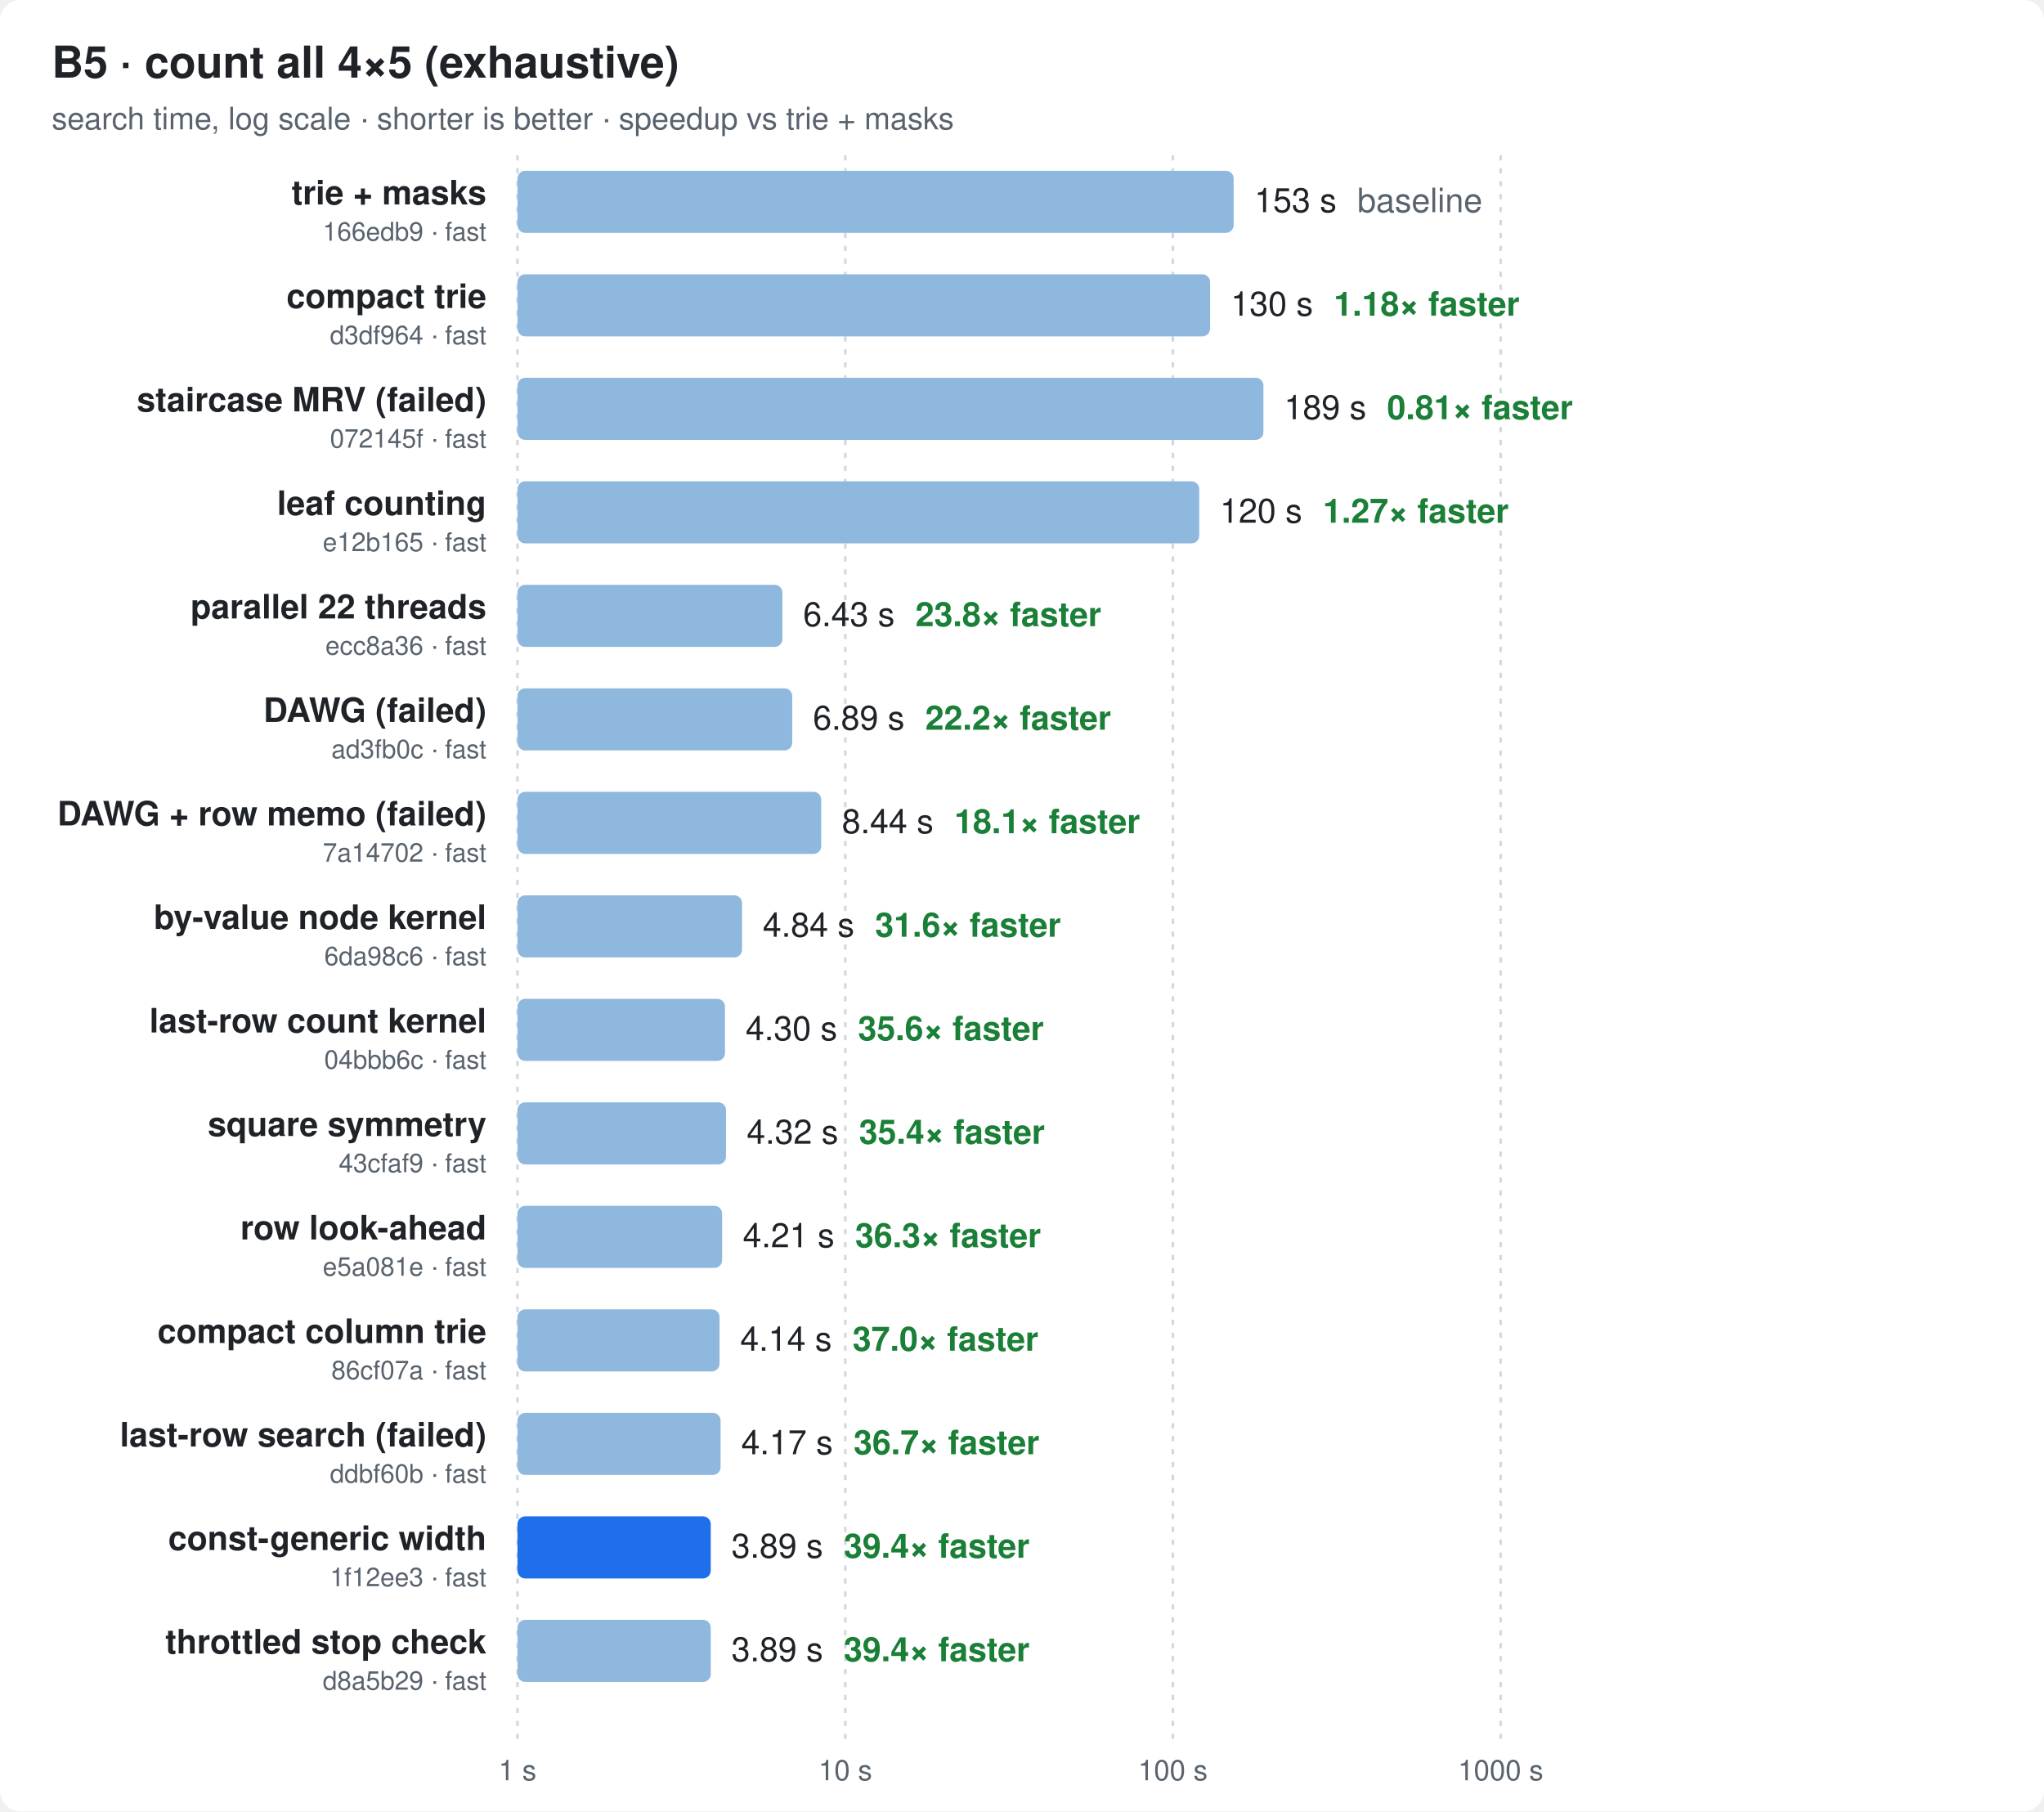
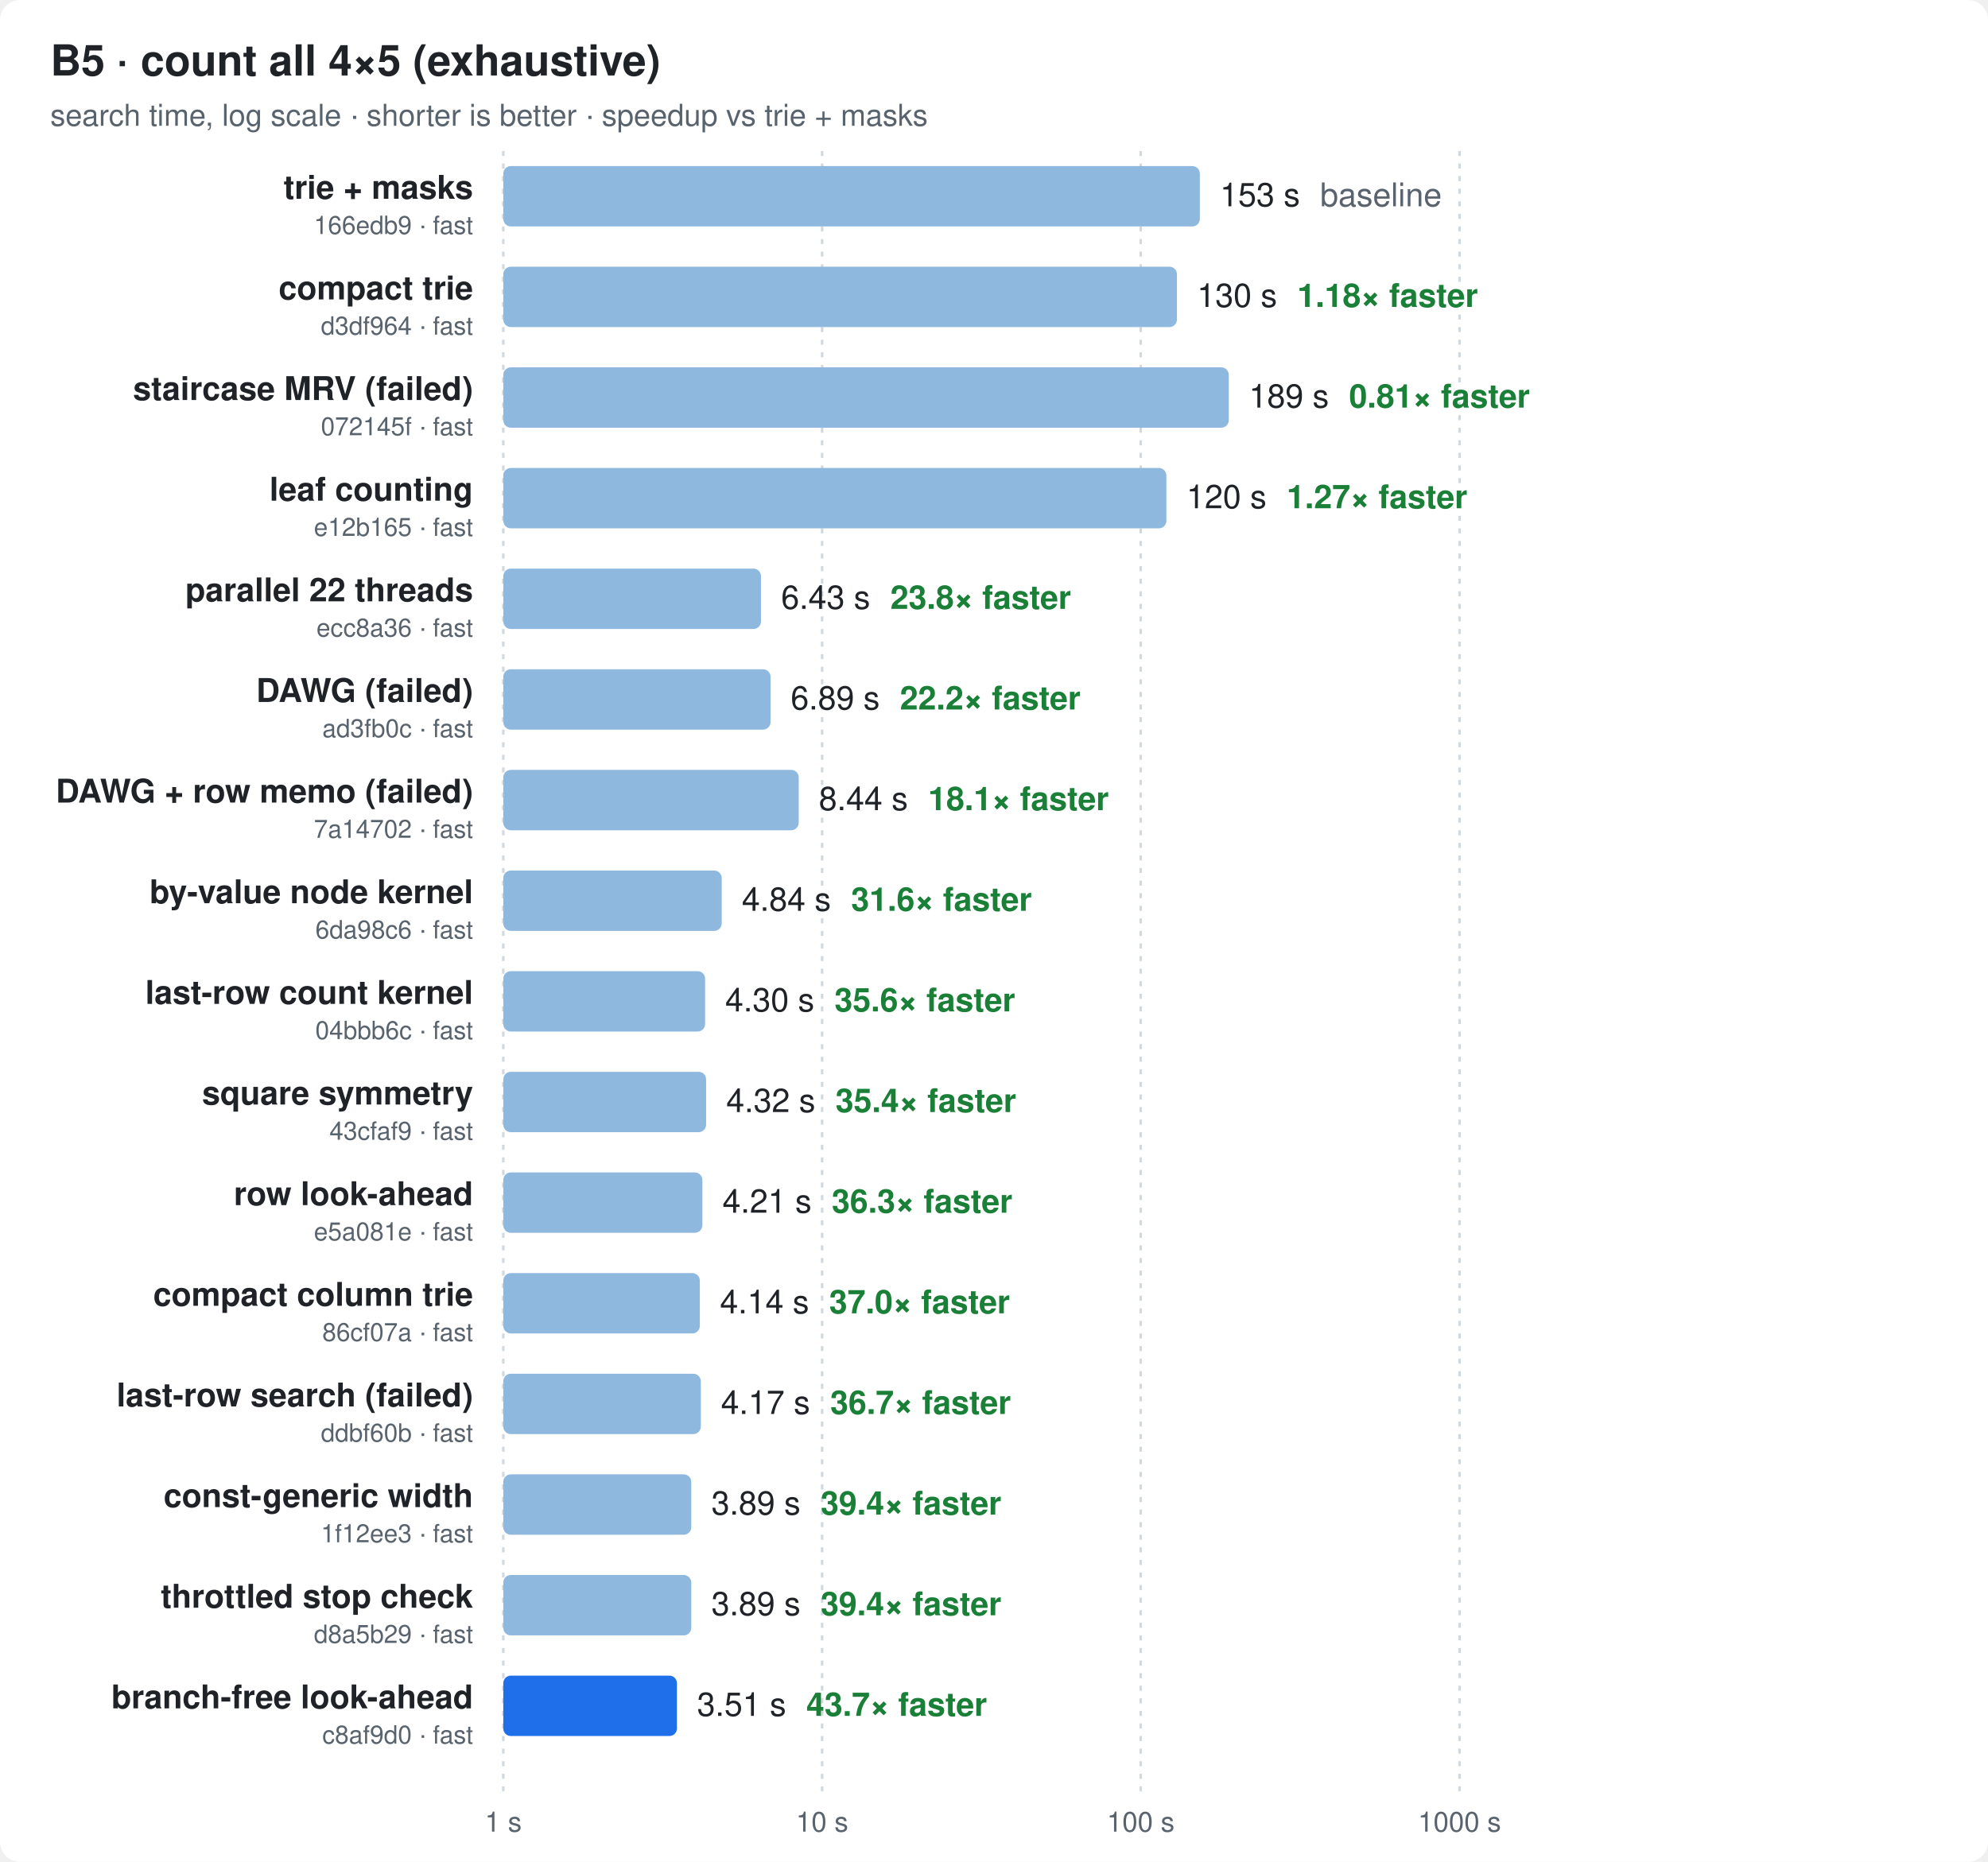
- <svg xmlns="http://www.w3.org/2000/svg" width="790" height="700" viewBox="0 0 790 700" font-family="ui-sans-serif,-apple-system,Segoe UI,Helvetica,Arial,sans-serif">
+ <svg xmlns="http://www.w3.org/2000/svg" width="790" height="740" viewBox="0 0 790 740" font-family="ui-sans-serif,-apple-system,Segoe UI,Helvetica,Arial,sans-serif">
  <style>
  .bg{fill:#ffffff} .t{fill:#1f2328} .m{fill:#59636e} .g{stroke:#d1d9e0}
  .bar{fill:#8fb8de} .best{fill:#1f6feb} .x{fill:#1a7f37;font-weight:600}
  @media (prefers-color-scheme: dark){
    .bg{fill:#0d1117} .t{fill:#e6edf3} .m{fill:#9198a1} .g{stroke:#30363d}
    .bar{fill:#2f5f8f} .best{fill:#4493f8} .x{fill:#3fb950}
  }
</style>
-   <rect class="bg" width="790" height="700" rx="8" />
+   <rect class="bg" width="790" height="740" rx="8" />
  <text class="t" x="20" y="30" font-size="17" font-weight="700">B5 · count all 4×5 (exhaustive)</text>
  <text class="m" x="20" y="50" font-size="12">search time, log scale · shorter is better · speedup vs trie + masks</text>
-   <line class="g" x1="200.0" x2="200.0" y1="60" y2="672" stroke-dasharray="2 3" />
-   <text class="m" x="200.0" y="688" font-size="11" text-anchor="middle">1 s</text>
-   <line class="g" x1="326.7" x2="326.7" y1="60" y2="672" stroke-dasharray="2 3" />
-   <text class="m" x="326.7" y="688" font-size="11" text-anchor="middle">10 s</text>
-   <line class="g" x1="453.3" x2="453.3" y1="60" y2="672" stroke-dasharray="2 3" />
-   <text class="m" x="453.3" y="688" font-size="11" text-anchor="middle">100 s</text>
-   <line class="g" x1="580.0" x2="580.0" y1="60" y2="672" stroke-dasharray="2 3" />
-   <text class="m" x="580.0" y="688" font-size="11" text-anchor="middle">1000 s</text>
+   <line class="g" x1="200.0" x2="200.0" y1="60" y2="712" stroke-dasharray="2 3" />
+   <text class="m" x="200.0" y="728" font-size="11" text-anchor="middle">1 s</text>
+   <line class="g" x1="326.7" x2="326.7" y1="60" y2="712" stroke-dasharray="2 3" />
+   <text class="m" x="326.7" y="728" font-size="11" text-anchor="middle">10 s</text>
+   <line class="g" x1="453.3" x2="453.3" y1="60" y2="712" stroke-dasharray="2 3" />
+   <text class="m" x="453.3" y="728" font-size="11" text-anchor="middle">100 s</text>
+   <line class="g" x1="580.0" x2="580.0" y1="60" y2="712" stroke-dasharray="2 3" />
+   <text class="m" x="580.0" y="728" font-size="11" text-anchor="middle">1000 s</text>
  <text class="t" x="188" y="79.0" font-size="13" font-weight="600" text-anchor="end">trie + masks</text>
  <text class="m" x="188" y="93.0" font-size="10" text-anchor="end">166edb9 · fast</text>
  <rect class="bar" x="200" y="66" width="276.8" height="24" rx="3" />
  <text class="t" x="484.8" y="82.0" font-size="13">153 s<tspan class="m" dx="8">baseline</tspan>
  </text>
  <text class="t" x="188" y="119.0" font-size="13" font-weight="600" text-anchor="end">compact trie</text>
  <text class="m" x="188" y="133.0" font-size="10" text-anchor="end">d3df964 · fast</text>
  <rect class="bar" x="200" y="106" width="267.7" height="24" rx="3" />
  <text class="t" x="475.7" y="122.0" font-size="13">130 s<tspan class="x" dx="8">1.18× faster</tspan>
  </text>
  <text class="t" x="188" y="159.0" font-size="13" font-weight="600" text-anchor="end">staircase MRV (failed)</text>
  <text class="m" x="188" y="173.0" font-size="10" text-anchor="end">072145f · fast</text>
  <rect class="bar" x="200" y="146" width="288.3" height="24" rx="3" />
  <text class="t" x="496.3" y="162.0" font-size="13">189 s<tspan class="x" dx="8">0.81× faster</tspan>
  </text>
  <text class="t" x="188" y="199.0" font-size="13" font-weight="600" text-anchor="end">leaf counting</text>
  <text class="m" x="188" y="213.0" font-size="10" text-anchor="end">e12b165 · fast</text>
  <rect class="bar" x="200" y="186" width="263.5" height="24" rx="3" />
  <text class="t" x="471.5" y="202.0" font-size="13">120 s<tspan class="x" dx="8">1.27× faster</tspan>
  </text>
  <text class="t" x="188" y="239.0" font-size="13" font-weight="600" text-anchor="end">parallel 22 threads</text>
  <text class="m" x="188" y="253.0" font-size="10" text-anchor="end">ecc8a36 · fast</text>
  <rect class="bar" x="200" y="226" width="102.4" height="24" rx="3" />
  <text class="t" x="310.4" y="242.0" font-size="13">6.43 s<tspan class="x" dx="8">23.8× faster</tspan>
  </text>
  <text class="t" x="188" y="279.0" font-size="13" font-weight="600" text-anchor="end">DAWG (failed)</text>
  <text class="m" x="188" y="293.0" font-size="10" text-anchor="end">ad3fb0c · fast</text>
  <rect class="bar" x="200" y="266" width="106.2" height="24" rx="3" />
  <text class="t" x="314.2" y="282.0" font-size="13">6.89 s<tspan class="x" dx="8">22.2× faster</tspan>
  </text>
  <text class="t" x="188" y="319.0" font-size="13" font-weight="600" text-anchor="end">DAWG + row memo (failed)</text>
  <text class="m" x="188" y="333.0" font-size="10" text-anchor="end">7a14702 · fast</text>
  <rect class="bar" x="200" y="306" width="117.4" height="24" rx="3" />
  <text class="t" x="325.4" y="322.0" font-size="13">8.44 s<tspan class="x" dx="8">18.1× faster</tspan>
  </text>
  <text class="t" x="188" y="359.0" font-size="13" font-weight="600" text-anchor="end">by-value node kernel</text>
  <text class="m" x="188" y="373.0" font-size="10" text-anchor="end">6da98c6 · fast</text>
  <rect class="bar" x="200" y="346" width="86.8" height="24" rx="3" />
  <text class="t" x="294.8" y="362.0" font-size="13">4.84 s<tspan class="x" dx="8">31.6× faster</tspan>
  </text>
  <text class="t" x="188" y="399.0" font-size="13" font-weight="600" text-anchor="end">last-row count kernel</text>
  <text class="m" x="188" y="413.0" font-size="10" text-anchor="end">04bbb6c · fast</text>
  <rect class="bar" x="200" y="386" width="80.2" height="24" rx="3" />
  <text class="t" x="288.2" y="402.0" font-size="13">4.30 s<tspan class="x" dx="8">35.6× faster</tspan>
  </text>
  <text class="t" x="188" y="439.0" font-size="13" font-weight="600" text-anchor="end">square symmetry</text>
  <text class="m" x="188" y="453.0" font-size="10" text-anchor="end">43cfaf9 · fast</text>
  <rect class="bar" x="200" y="426" width="80.6" height="24" rx="3" />
  <text class="t" x="288.6" y="442.0" font-size="13">4.32 s<tspan class="x" dx="8">35.4× faster</tspan>
  </text>
  <text class="t" x="188" y="479.0" font-size="13" font-weight="600" text-anchor="end">row look-ahead</text>
  <text class="m" x="188" y="493.0" font-size="10" text-anchor="end">e5a081e · fast</text>
  <rect class="bar" x="200" y="466" width="79.1" height="24" rx="3" />
  <text class="t" x="287.1" y="482.0" font-size="13">4.21 s<tspan class="x" dx="8">36.3× faster</tspan>
  </text>
  <text class="t" x="188" y="519.0" font-size="13" font-weight="600" text-anchor="end">compact column trie</text>
  <text class="m" x="188" y="533.0" font-size="10" text-anchor="end">86cf07a · fast</text>
  <rect class="bar" x="200" y="506" width="78.1" height="24" rx="3" />
  <text class="t" x="286.1" y="522.0" font-size="13">4.14 s<tspan class="x" dx="8">37.0× faster</tspan>
  </text>
  <text class="t" x="188" y="559.0" font-size="13" font-weight="600" text-anchor="end">last-row search (failed)</text>
  <text class="m" x="188" y="573.0" font-size="10" text-anchor="end">ddbf60b · fast</text>
  <rect class="bar" x="200" y="546" width="78.5" height="24" rx="3" />
  <text class="t" x="286.5" y="562.0" font-size="13">4.17 s<tspan class="x" dx="8">36.7× faster</tspan>
  </text>
  <text class="t" x="188" y="599.0" font-size="13" font-weight="600" text-anchor="end">const-generic width</text>
  <text class="m" x="188" y="613.0" font-size="10" text-anchor="end">1f12ee3 · fast</text>
-   <rect class="best" x="200" y="586" width="74.7" height="24" rx="3" />
+   <rect class="bar" x="200" y="586" width="74.7" height="24" rx="3" />
  <text class="t" x="282.7" y="602.0" font-size="13">3.89 s<tspan class="x" dx="8">39.4× faster</tspan>
  </text>
  <text class="t" x="188" y="639.0" font-size="13" font-weight="600" text-anchor="end">throttled stop check</text>
  <text class="m" x="188" y="653.0" font-size="10" text-anchor="end">d8a5b29 · fast</text>
  <rect class="bar" x="200" y="626" width="74.7" height="24" rx="3" />
  <text class="t" x="282.7" y="642.0" font-size="13">3.89 s<tspan class="x" dx="8">39.4× faster</tspan>
  </text>
+   <text class="t" x="188" y="679.0" font-size="13" font-weight="600" text-anchor="end">branch-free look-ahead</text>
+   <text class="m" x="188" y="693.0" font-size="10" text-anchor="end">c8af9d0 · fast</text>
+   <rect class="best" x="200" y="666" width="69.0" height="24" rx="3" />
+   <text class="t" x="277.0" y="682.0" font-size="13">3.51 s<tspan class="x" dx="8">43.7× faster</tspan>
+   </text>
</svg>
